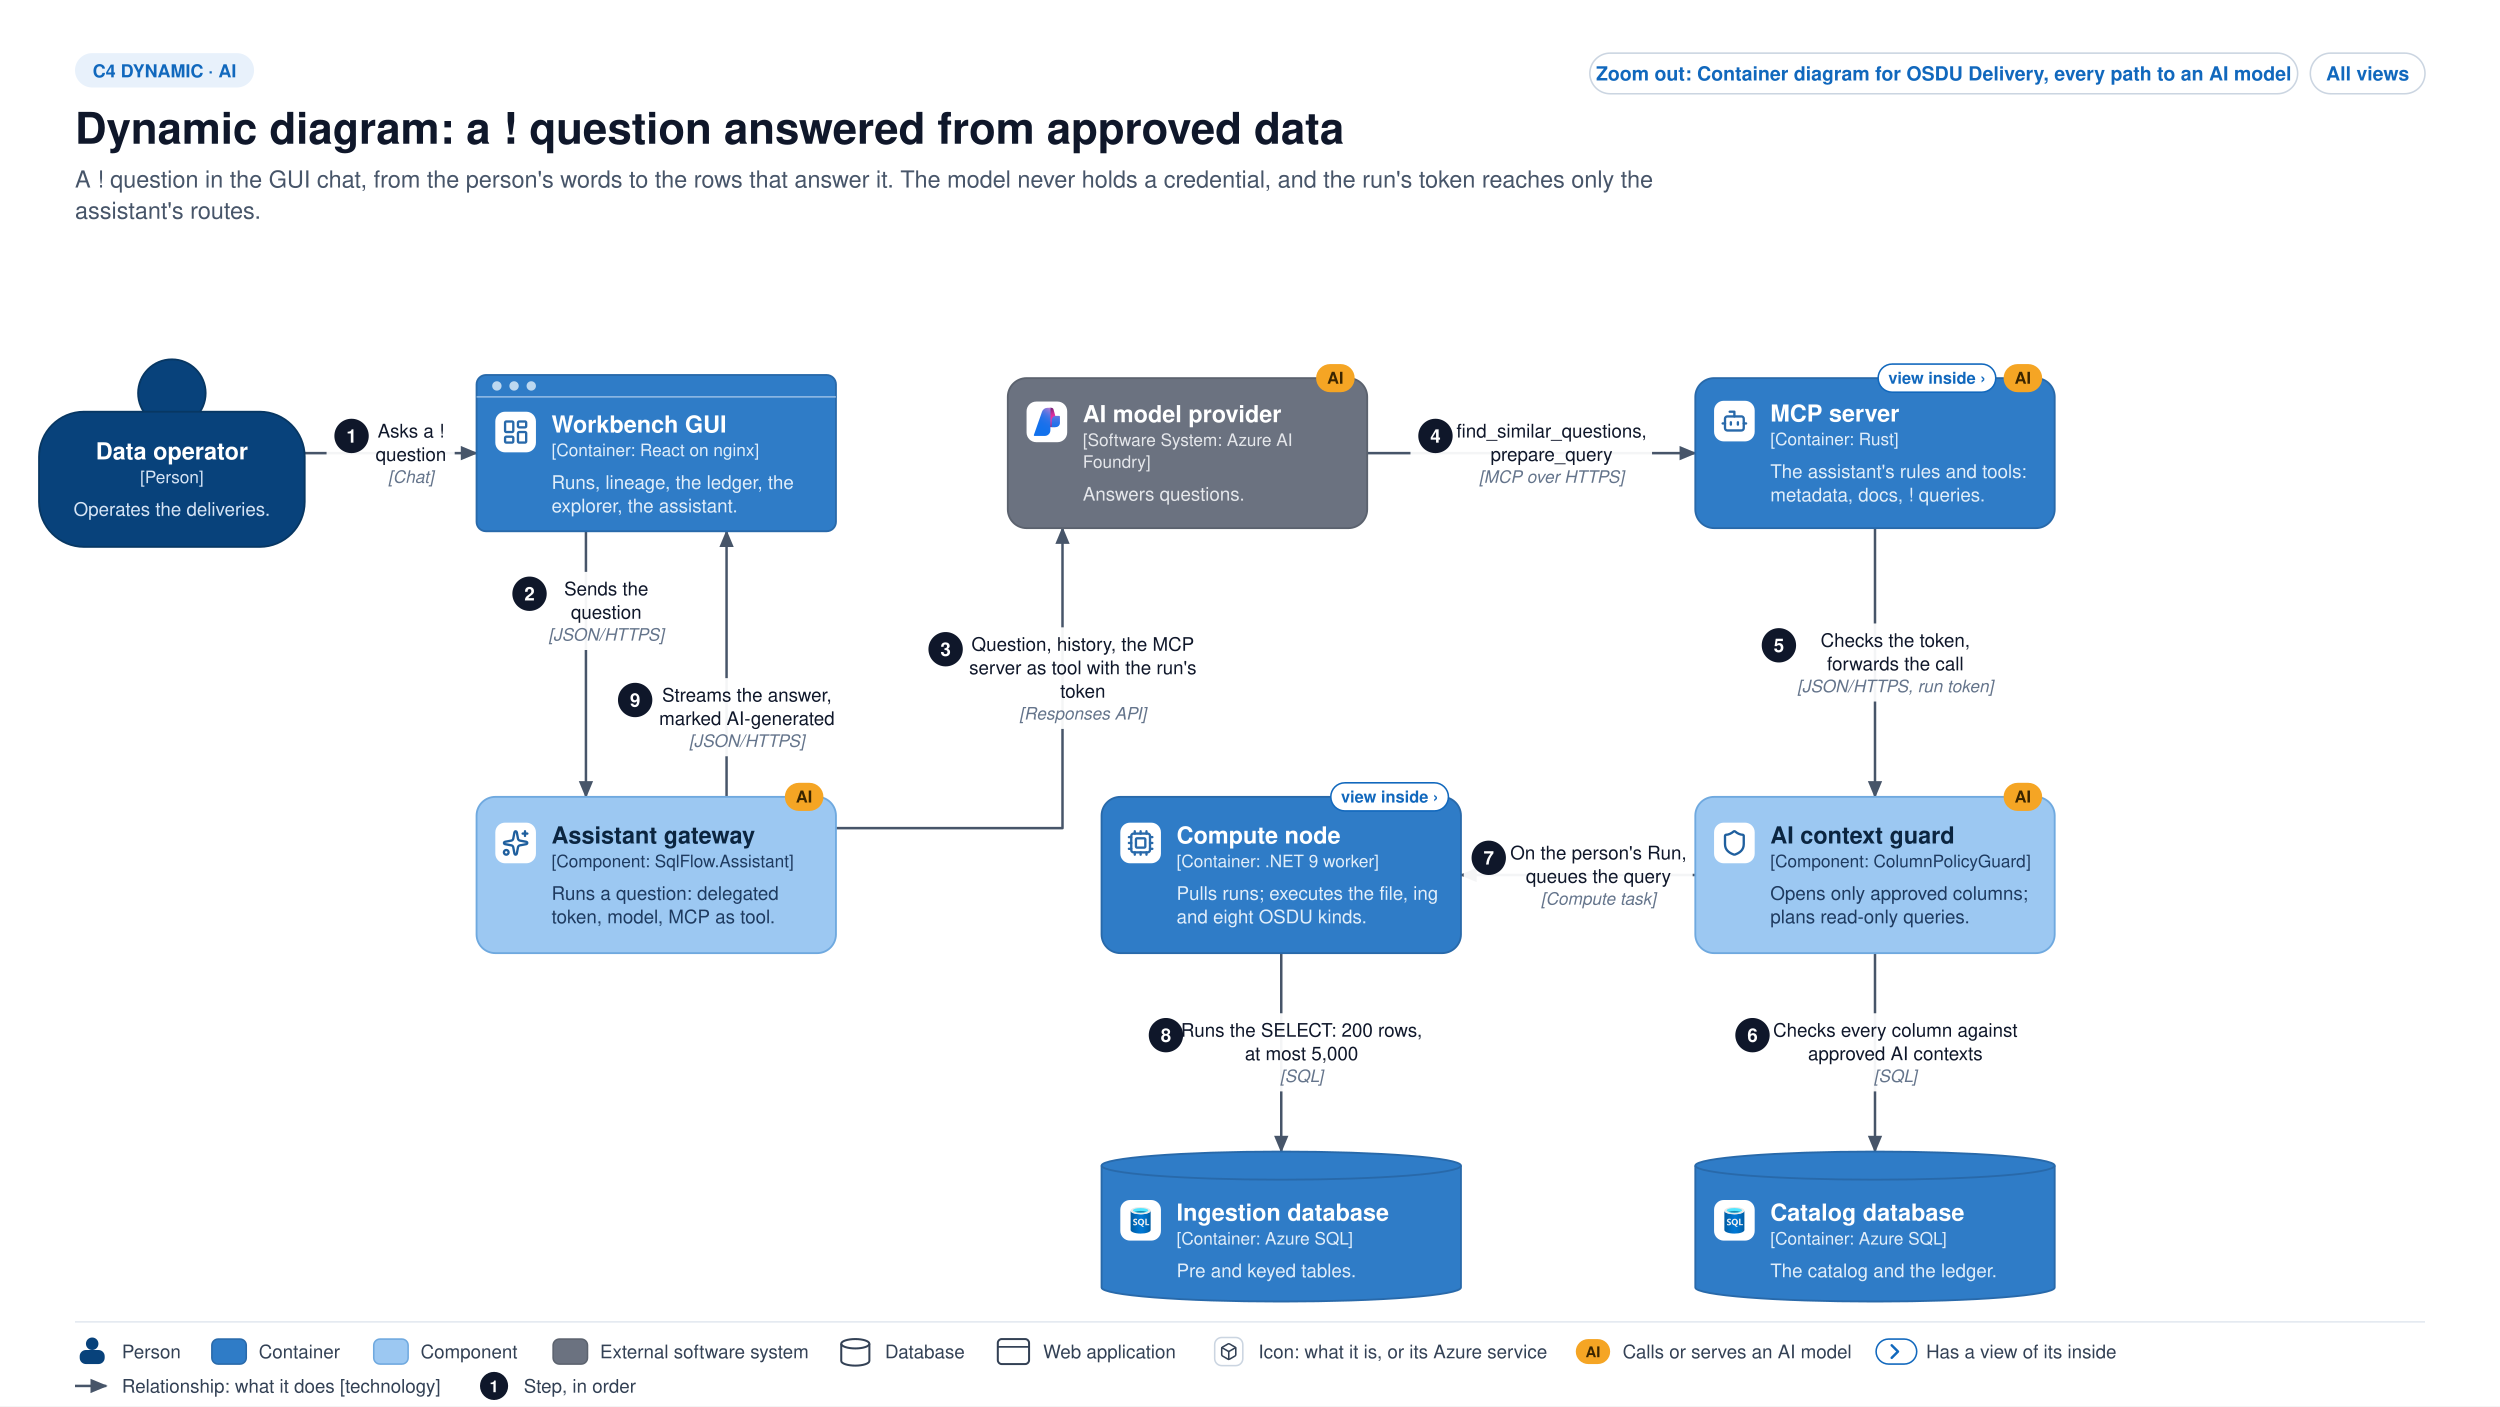
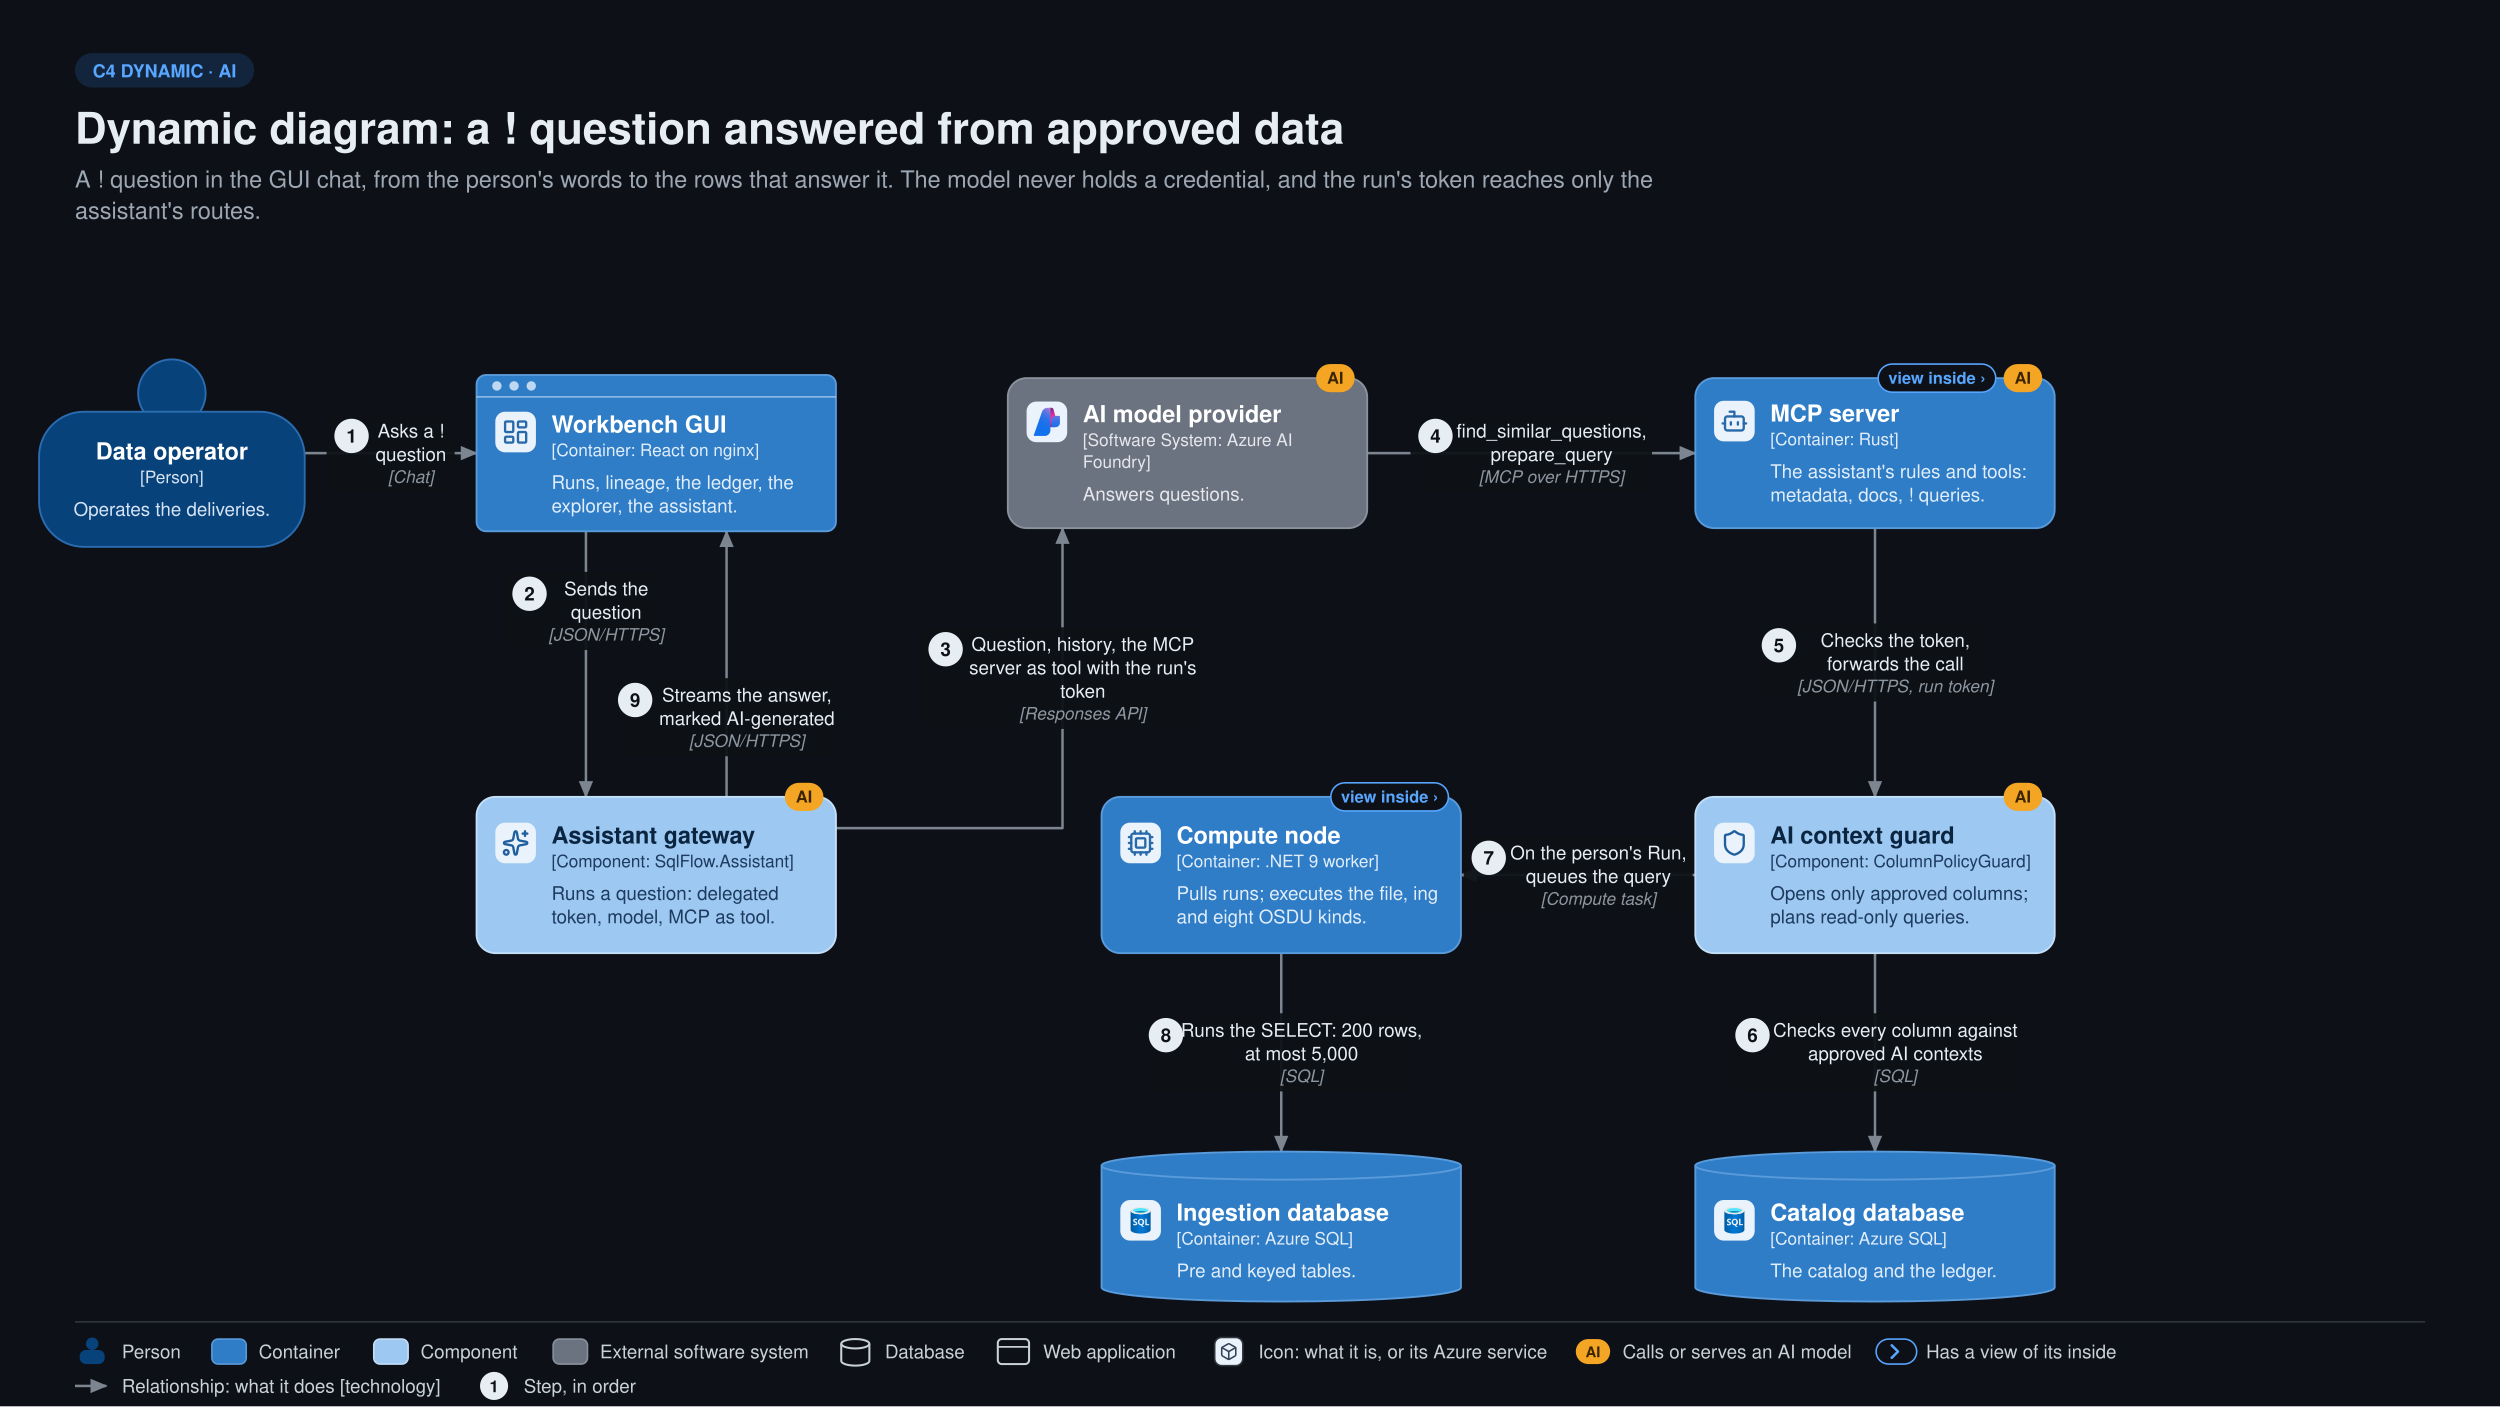
<svg xmlns="http://www.w3.org/2000/svg" xmlns:xlink="http://www.w3.org/1999/xlink" viewBox="0 0 1600 900" width="1600" height="900" role="img" aria-labelledby="title desc" font-family="'Segoe UI', 'Helvetica Neue', Helvetica, Arial, sans-serif">
  <defs>
    <marker id="arrow" viewBox="0 0 12 12" refX="11" refY="6" markerWidth="11" markerHeight="11" markerUnits="userSpaceOnUse" orient="auto-start-reverse">
-       <path d="M0,1 L12,6 L0,11 z" fill="#475569" />
+       <path d="M0,1 L12,6 L0,11 z" fill="#7D8590" />
    </marker>
    <symbol id="i-azure-ai-foundry" viewBox="0 0 18 18">
      <defs>
        <linearGradient id="azure-ai-foundry-uuid-05876c72-8f26-40da-996e-a488172ec072" x1="-603.563" y1="-218.378" x2="-606.6" y2="-206.22" gradientTransform="translate(617.126 -205.758) scale(1 -1)" gradientUnits="userSpaceOnUse">
          <stop offset="0" stop-color="#712575" />
          <stop offset=".09" stop-color="#9a2884" />
          <stop offset=".18" stop-color="#bf2c92" />
          <stop offset=".27" stop-color="#da2e9c" />
          <stop offset=".34" stop-color="#eb30a2" />
          <stop offset=".4" stop-color="#f131a5" />
          <stop offset=".5" stop-color="#ec30a3" />
          <stop offset=".61" stop-color="#df2f9e" />
          <stop offset=".72" stop-color="#c92d96" />
          <stop offset=".83" stop-color="#aa2a8a" />
          <stop offset=".95" stop-color="#83267c" />
          <stop offset="1" stop-color="#712575" />
        </linearGradient>
        <linearGradient id="azure-ai-foundry-uuid-c4a2f627-d730-447e-9152-62009c64c361" x1="-602.412" y1="-206.025" x2="-602.412" y2="-223.175" gradientTransform="translate(617.126 -205.758) scale(1 -1)" gradientUnits="userSpaceOnUse">
          <stop offset="0" stop-color="#da7ed0" />
          <stop offset=".08" stop-color="#b17bd5" />
          <stop offset=".19" stop-color="#8778db" />
          <stop offset=".3" stop-color="#6276e1" />
          <stop offset=".41" stop-color="#4574e5" />
          <stop offset=".54" stop-color="#2e72e8" />
          <stop offset=".67" stop-color="#1d71eb" />
          <stop offset=".81" stop-color="#1471ec" />
          <stop offset="1" stop-color="#1171ed" />
        </linearGradient>
        <linearGradient id="azure-ai-foundry-uuid-5a4cf215-4932-4f12-8af1-1b6833df259c" x1="-603.438" y1="-206.414" x2="-614.807" y2="-224.644" gradientTransform="translate(617.126 -205.758) scale(1 -1)" gradientUnits="userSpaceOnUse">
          <stop offset="0" stop-color="#da7ed0" />
          <stop offset=".05" stop-color="#b77bd4" />
          <stop offset=".11" stop-color="#9079da" />
          <stop offset=".18" stop-color="#6e77df" />
          <stop offset=".25" stop-color="#5175e3" />
          <stop offset=".33" stop-color="#3973e7" />
          <stop offset=".42" stop-color="#2772e9" />
          <stop offset=".54" stop-color="#1a71eb" />
          <stop offset=".68" stop-color="#1371ec" />
          <stop offset="1" stop-color="#1171ed" />
        </linearGradient>
      </defs>
      <path d="m12.061.012c.534,0,1.008.401,1.178.984s1.166,4.19,1.166,4.19v7.166h-3.607l.073-12.352h1.19v.012Z" fill="url(#azure-ai-foundry-uuid-05876c72-8f26-40da-996e-a488172ec072)" fill-rule="evenodd" stroke-width="0" />
      <path d="m17.356,5.611c0-.255-.206-.449-.449-.449h-2.126c-1.494,0-2.709,1.215-2.709,2.709v4.494h2.575c1.494,0,2.709-1.215,2.709-2.709v-4.045Z" fill="url(#azure-ai-foundry-uuid-c4a2f627-d730-447e-9152-62009c64c361)" stroke-width="0" />
      <path d="m12.061.012c-.413,0-.741.328-.741.741l-.073,13.64c0,1.992-1.615,3.607-3.607,3.607H1.093c-.316,0-.522-.304-.425-.595L5.915,2.429C6.425.984,7.785.012,9.316.012h2.757-.012Z" fill="url(#azure-ai-foundry-uuid-5a4cf215-4932-4f12-8af1-1b6833df259c)" fill-rule="evenodd" stroke-width="0" />
    </symbol>
    <symbol id="i-azure-sql-database" viewBox="0 0 18 18">
      <defs>
        <linearGradient id="azure-sql-database-ef16bf9d-a8b6-4181-b6cd-66fc5203f956" x1="2.59" y1="10.16" x2="15.41" y2="10.16" gradientUnits="userSpaceOnUse">
          <stop offset="0" stop-color="#005ba1" />
          <stop offset="0.07" stop-color="#0060a9" />
          <stop offset="0.36" stop-color="#0071c8" />
          <stop offset="0.52" stop-color="#0078d4" />
          <stop offset="0.64" stop-color="#0074cd" />
          <stop offset="0.82" stop-color="#006abb" />
          <stop offset="1" stop-color="#005ba1" />
        </linearGradient>
        <radialGradient id="azure-sql-database-bf3846c3-4d74-4743-ab9a-f334c248bd92" cx="9.36" cy="10.57" r="7.07" gradientUnits="userSpaceOnUse">
          <stop offset="0" stop-color="#f2f2f2" />
          <stop offset="0.58" stop-color="#eee" />
          <stop offset="1" stop-color="#e6e6e6" />
        </radialGradient>
      </defs>
      <path d="M9,5.14c-3.54,0-6.41-1-6.41-2.32V15.18c0,1.27,2.82,2.3,6.32,2.32H9c3.54,0,6.41-1,6.41-2.32V2.82C15.41,4.11,12.54,5.14,9,5.14Z" fill="url(#azure-sql-database-ef16bf9d-a8b6-4181-b6cd-66fc5203f956)" />
      <path d="M15.41,2.82c0,1.29-2.87,2.32-6.41,2.32s-6.41-1-6.41-2.32S5.46.5,9,.5s6.41,1,6.41,2.32" fill="#e8e8e8" />
      <path d="M13.92,2.63c0,.82-2.21,1.48-4.92,1.48S4.08,3.45,4.08,2.63,6.29,1.16,9,1.16s4.92.66,4.92,1.47" fill="#50e6ff" />
      <path d="M9,3a11.55,11.55,0,0,0-3.89.57A11.42,11.42,0,0,0,9,4.11a11.15,11.15,0,0,0,3.89-.58A11.84,11.84,0,0,0,9,3Z" fill="#198ab3" />
      <path d="M12.9,11.4V8H12v4.13h2.46V11.4ZM5.76,9.73a1.83,1.83,0,0,1-.51-.31.44.44,0,0,1-.12-.32.34.34,0,0,1,.15-.3.68.68,0,0,1,.42-.12,1.62,1.62,0,0,1,1,.29V8.11a2.58,2.58,0,0,0-1-.16,1.64,1.64,0,0,0-1.09.34,1.08,1.08,0,0,0-.42.89c0,.51.32.91,1,1.21a2.88,2.88,0,0,1,.62.36.42.42,0,0,1,.15.32.38.38,0,0,1-.16.31.81.81,0,0,1-.45.11,1.66,1.66,0,0,1-1.09-.42V12a2.17,2.17,0,0,0,1.07.24,1.88,1.88,0,0,0,1.18-.33A1.08,1.08,0,0,0,6.84,11a1.05,1.05,0,0,0-.25-.7A2.42,2.42,0,0,0,5.76,9.73ZM11,11.32a2.34,2.34,0,0,0,.33-1.26A2.32,2.32,0,0,0,11,9a1.81,1.81,0,0,0-.7-.75,2,2,0,0,0-1-.26,2.11,2.11,0,0,0-1.08.27A1.86,1.86,0,0,0,7.49,9a2.46,2.46,0,0,0-.26,1.14,2.26,2.26,0,0,0,.24,1,1.76,1.76,0,0,0,.69.74,2.06,2.06,0,0,0,1,.3l.86,1h1.21L10,12.08A1.79,1.79,0,0,0,11,11.32ZM10,11.07a.94.94,0,0,1-.76.35.92.92,0,0,1-.76-.36,1.52,1.52,0,0,1-.29-1,1.53,1.53,0,0,1,.29-1,1,1,0,0,1,.78-.37.87.87,0,0,1,.75.37,1.62,1.62,0,0,1,.27,1A1.46,1.46,0,0,1,10,11.07Z" fill="url(#azure-sql-database-bf3846c3-4d74-4743-ab9a-f334c248bd92)" />
    </symbol>
    <symbol id="i-lucide-bot" viewBox="0 0 24 24" fill="none" stroke="currentColor" stroke-width="2" stroke-linecap="round" stroke-linejoin="round">
      <path d="M12 8V4H8" />
      <rect width="16" height="12" x="4" y="8" rx="2" />
      <path d="M2 14h2" />
      <path d="M20 14h2" />
      <path d="M15 13v2" />
      <path d="M9 13v2" />
    </symbol>
    <symbol id="i-lucide-box" viewBox="0 0 24 24" fill="none" stroke="currentColor" stroke-width="2" stroke-linecap="round" stroke-linejoin="round">
      <path d="M21 8a2 2 0 0 0-1-1.73l-7-4a2 2 0 0 0-2 0l-7 4A2 2 0 0 0 3 8v8a2 2 0 0 0 1 1.73l7 4a2 2 0 0 0 2 0l7-4A2 2 0 0 0 21 16Z" />
      <path d="m3.3 7 8.7 5 8.7-5" />
      <path d="M12 22V12" />
    </symbol>
    <symbol id="i-lucide-cpu" viewBox="0 0 24 24" fill="none" stroke="currentColor" stroke-width="2" stroke-linecap="round" stroke-linejoin="round">
      <path d="M12 20v2" />
      <path d="M12 2v2" />
      <path d="M17 20v2" />
      <path d="M17 2v2" />
      <path d="M2 12h2" />
      <path d="M2 17h2" />
      <path d="M2 7h2" />
      <path d="M20 12h2" />
      <path d="M20 17h2" />
      <path d="M20 7h2" />
      <path d="M7 20v2" />
      <path d="M7 2v2" />
      <rect x="4" y="4" width="16" height="16" rx="2" />
      <rect x="8" y="8" width="8" height="8" rx="1" />
    </symbol>
    <symbol id="i-lucide-layout-dashboard" viewBox="0 0 24 24" fill="none" stroke="currentColor" stroke-width="2" stroke-linecap="round" stroke-linejoin="round">
      <rect width="7" height="9" x="3" y="3" rx="1" />
      <rect width="7" height="5" x="14" y="3" rx="1" />
      <rect width="7" height="9" x="14" y="12" rx="1" />
      <rect width="7" height="5" x="3" y="16" rx="1" />
    </symbol>
    <symbol id="i-lucide-shield" viewBox="0 0 24 24" fill="none" stroke="currentColor" stroke-width="2" stroke-linecap="round" stroke-linejoin="round">
      <path d="M20 13c0 5-3.5 7.5-7.66 8.95a1 1 0 0 1-.67-.01C7.5 20.5 4 18 4 13V6a1 1 0 0 1 1-1c2 0 4.5-1.2 6.24-2.72a1.17 1.17 0 0 1 1.52 0C14.51 3.81 17 5 19 5a1 1 0 0 1 1 1z" />
    </symbol>
    <symbol id="i-lucide-sparkles" viewBox="0 0 24 24" fill="none" stroke="currentColor" stroke-width="2" stroke-linecap="round" stroke-linejoin="round">
      <path d="M11.017 2.814a1 1 0 0 1 1.966 0l1.051 5.558a2 2 0 0 0 1.594 1.594l5.558 1.051a1 1 0 0 1 0 1.966l-5.558 1.051a2 2 0 0 0-1.594 1.594l-1.051 5.558a1 1 0 0 1-1.966 0l-1.051-5.558a2 2 0 0 0-1.594-1.594l-5.558-1.051a1 1 0 0 1 0-1.966l5.558-1.051a2 2 0 0 0 1.594-1.594z" />
      <path d="M20 2v4" />
      <path d="M22 4h-4" />
      <circle cx="4" cy="20" r="2" />
    </symbol>
  </defs>
-   <rect width="1600" height="900" fill="#FFFFFF" />
-   <rect x="48" y="34" width="114.6" height="22" rx="11" fill="#E8F1FB" />
-   <text x="105.3" y="49.5" font-size="11.5" fill="#1168BD" font-weight="bold" text-anchor="middle">C4 DYNAMIC · AI</text>
-   <text x="48.0" y="92.0" font-size="28" fill="#0F172A" font-weight="600" text-anchor="start">Dynamic diagram: a ! question answered from approved data</text>
-   <text x="48.0" y="120.0" font-size="15" fill="#475569" font-weight="normal" text-anchor="start">A ! question in the GUI chat, from the person's words to the rows that answer it. The model never holds a credential, and the run's token reaches only the</text>
-   <text x="48.0" y="140.0" font-size="15" fill="#475569" font-weight="normal" text-anchor="start">assistant's routes.</text>
-   <a href="index.svg" xlink:href="index.svg">
-     <rect x="1478.6" y="34" width="73.4" height="26" rx="13" fill="#FFFFFF" stroke="#CBD5E1" />
-     <text x="1515.3" y="51.5" font-size="12.5" fill="#1168BD" font-weight="600" text-anchor="middle">All views</text>
-   </a>
-   <a href="ai-usage.svg" xlink:href="ai-usage.svg">
-     <rect x="1017.5" y="34" width="453.0" height="26" rx="13" fill="#FFFFFF" stroke="#CBD5E1" />
-     <text x="1244.0" y="51.5" font-size="12.5" fill="#1168BD" font-weight="600" text-anchor="middle">Zoom out: Container diagram for OSDU Delivery, every path to an AI model</text>
-   </a>
-   <polyline points="195.0,290.0 305.0,290.0" fill="none" stroke="#475569" stroke-width="1.6" stroke-linejoin="round" marker-end="url(#arrow)" />
-   <polyline points="375.0,340.0 375.0,510.0" fill="none" stroke="#475569" stroke-width="1.6" stroke-linejoin="round" marker-end="url(#arrow)" />
-   <polyline points="535.0,530.0 680.0,530.0 680.0,338.0" fill="none" stroke="#475569" stroke-width="1.6" stroke-linejoin="round" marker-end="url(#arrow)" />
-   <polyline points="875.0,290.0 1085.0,290.0" fill="none" stroke="#475569" stroke-width="1.6" stroke-linejoin="round" marker-end="url(#arrow)" />
-   <polyline points="1200.0,338.0 1200.0,510.0" fill="none" stroke="#475569" stroke-width="1.6" stroke-linejoin="round" marker-end="url(#arrow)" />
-   <polyline points="1200.0,610.0 1200.0,737.0" fill="none" stroke="#475569" stroke-width="1.6" stroke-linejoin="round" marker-end="url(#arrow)" />
-   <polyline points="1085.0,560.0 935.0,560.0" fill="none" stroke="#475569" stroke-width="1.6" stroke-linejoin="round" marker-end="url(#arrow)" />
-   <polyline points="820.0,610.0 820.0,737.0" fill="none" stroke="#475569" stroke-width="1.6" stroke-linejoin="round" marker-end="url(#arrow)" />
-   <polyline points="465.0,510.0 465.0,340.0" fill="none" stroke="#475569" stroke-width="1.6" stroke-linejoin="round" marker-end="url(#arrow)" />
-   <g>
-     <circle cx="110.0" cy="251.6" r="21.6" fill="#08427B" stroke="#073763" stroke-width="1.2" />
-     <rect x="25.0" y="263.5" width="170.0" height="86.5" rx="28.8" fill="#08427B" stroke="#073763" stroke-width="1.2" />
+   <rect width="1600" height="900" fill="#0D1117" />
+   <rect x="48" y="34" width="114.6" height="22" rx="11" fill="#12253D" />
+   <text x="105.3" y="49.5" font-size="11.5" fill="#58A6FF" font-weight="bold" text-anchor="middle">C4 DYNAMIC · AI</text>
+   <text x="48.0" y="92.0" font-size="28" fill="#E6EDF3" font-weight="600" text-anchor="start">Dynamic diagram: a ! question answered from approved data</text>
+   <text x="48.0" y="120.0" font-size="15" fill="#9DA7B3" font-weight="normal" text-anchor="start">A ! question in the GUI chat, from the person's words to the rows that answer it. The model never holds a credential, and the run's token reaches only the</text>
+   <text x="48.0" y="140.0" font-size="15" fill="#9DA7B3" font-weight="normal" text-anchor="start">assistant's routes.</text>
+   <polyline points="195.0,290.0 305.0,290.0" fill="none" stroke="#7D8590" stroke-width="1.6" stroke-linejoin="round" marker-end="url(#arrow)" />
+   <polyline points="375.0,340.0 375.0,510.0" fill="none" stroke="#7D8590" stroke-width="1.6" stroke-linejoin="round" marker-end="url(#arrow)" />
+   <polyline points="535.0,530.0 680.0,530.0 680.0,338.0" fill="none" stroke="#7D8590" stroke-width="1.6" stroke-linejoin="round" marker-end="url(#arrow)" />
+   <polyline points="875.0,290.0 1085.0,290.0" fill="none" stroke="#7D8590" stroke-width="1.6" stroke-linejoin="round" marker-end="url(#arrow)" />
+   <polyline points="1200.0,338.0 1200.0,510.0" fill="none" stroke="#7D8590" stroke-width="1.6" stroke-linejoin="round" marker-end="url(#arrow)" />
+   <polyline points="1200.0,610.0 1200.0,737.0" fill="none" stroke="#7D8590" stroke-width="1.6" stroke-linejoin="round" marker-end="url(#arrow)" />
+   <polyline points="1085.0,560.0 935.0,560.0" fill="none" stroke="#7D8590" stroke-width="1.6" stroke-linejoin="round" marker-end="url(#arrow)" />
+   <polyline points="820.0,610.0 820.0,737.0" fill="none" stroke="#7D8590" stroke-width="1.6" stroke-linejoin="round" marker-end="url(#arrow)" />
+   <polyline points="465.0,510.0 465.0,340.0" fill="none" stroke="#7D8590" stroke-width="1.6" stroke-linejoin="round" marker-end="url(#arrow)" />
+   <g>
+     <circle cx="110.0" cy="251.6" r="21.6" fill="#08427B" stroke="#2B6CB0" stroke-width="1.2" />
+     <rect x="25.0" y="263.5" width="170.0" height="86.5" rx="28.8" fill="#08427B" stroke="#2B6CB0" stroke-width="1.2" />
    <text x="110.0" y="294.0" font-size="15.0" fill="#FFFFFF" font-weight="bold" text-anchor="middle">Data operator</text>
    <text x="110.0" y="309.2" font-size="11.0" fill="#D6E4F5" font-weight="normal" text-anchor="middle">[Person]</text>
    <text x="110.0" y="330.1" font-size="12.0" fill="#D6E4F5" font-weight="normal" text-anchor="middle">Operates the deliveries.</text>
  </g>
  <g>
-     <rect x="305.0" y="240.0" width="230.0" height="100.0" rx="6" fill="#2F7CC7" stroke="#2869AA" stroke-width="1.2" />
+     <rect x="305.0" y="240.0" width="230.0" height="100.0" rx="6" fill="#2F7CC7" stroke="#5A9BDB" stroke-width="1.2" />
    <path d="M305.0,254.0 L535.0,254.0" stroke="#E1EEFA" stroke-opacity="0.55" stroke-width="1" />
    <circle cx="318.0" cy="247.0" r="3" fill="#E1EEFA" fill-opacity="0.8" />
    <circle cx="329.0" cy="247.0" r="3" fill="#E1EEFA" fill-opacity="0.8" />
    <circle cx="340.0" cy="247.0" r="3" fill="#E1EEFA" fill-opacity="0.8" />
-     <rect x="317.0" y="263.5" width="26.0" height="26.0" rx="6.2" fill="#FFFFFF" />
+     <rect x="317.0" y="263.5" width="26.0" height="26.0" rx="6.2" fill="#EAF2FB" />
    <use href="#i-lucide-layout-dashboard" xlink:href="#i-lucide-layout-dashboard" x="321.0" y="267.5" width="18.0" height="18.0" color="#2869AA" style="color:#2869AA" />
    <text x="353.0" y="276.8" font-size="15.0" fill="#FFFFFF" font-weight="bold" text-anchor="start">Workbench GUI</text>
    <text x="353.0" y="291.9" font-size="11.0" fill="#E1EEFA" font-weight="normal" text-anchor="start">[Container: React on nginx]</text>
    <text x="353.0" y="312.9" font-size="12.0" fill="#E1EEFA" font-weight="normal" text-anchor="start">Runs, lineage, the ledger, the</text>
    <text x="353.0" y="327.9" font-size="12.0" fill="#E1EEFA" font-weight="normal" text-anchor="start">explorer, the assistant.</text>
  </g>
  <g>
-     <rect x="305.0" y="510.0" width="230.0" height="100.0" rx="12" fill="#9CC8F2" stroke="#6FA9DF" stroke-width="1.2" />
-     <rect x="317.0" y="526.5" width="26.0" height="26.0" rx="6.2" fill="#FFFFFF" />
+     <rect x="305.0" y="510.0" width="230.0" height="100.0" rx="12" fill="#9CC8F2" stroke="#C4DFF8" stroke-width="1.2" />
+     <rect x="317.0" y="526.5" width="26.0" height="26.0" rx="6.2" fill="#EAF2FB" />
    <use href="#i-lucide-sparkles" xlink:href="#i-lucide-sparkles" x="321.0" y="530.5" width="18.0" height="18.0" color="#1F5F9E" style="color:#1F5F9E" />
    <text x="353.0" y="539.8" font-size="15.0" fill="#0B2540" font-weight="bold" text-anchor="start">Assistant gateway</text>
    <text x="353.0" y="555.0" font-size="11.0" fill="#1E3A5F" font-weight="normal" text-anchor="start">[Component: SqlFlow.Assistant]</text>
    <text x="353.0" y="575.9" font-size="12.0" fill="#1E3A5F" font-weight="normal" text-anchor="start">Runs a question: delegated</text>
    <text x="353.0" y="590.9" font-size="12.0" fill="#1E3A5F" font-weight="normal" text-anchor="start">token, model, MCP as tool.</text>
    <rect x="502.3" y="501.0" width="24.7" height="18" rx="9" fill="#F5A524" />
    <text x="514.6" y="513.6" font-size="10.5" fill="#3A2500" font-weight="bold" text-anchor="middle">AI</text>
  </g>
  <g>
-     <rect x="645.0" y="242.0" width="230.0" height="96.0" rx="12" fill="#6B7280" stroke="#5B626E" stroke-width="1.2" />
-     <rect x="657.0" y="257.0" width="26.0" height="26.0" rx="6.2" fill="#FFFFFF" />
+     <rect x="645.0" y="242.0" width="230.0" height="96.0" rx="12" fill="#6B7280" stroke="#8B929D" stroke-width="1.2" />
+     <rect x="657.0" y="257.0" width="26.0" height="26.0" rx="6.2" fill="#EAF2FB" />
    <use href="#i-azure-ai-foundry" xlink:href="#i-azure-ai-foundry" x="661.0" y="261.0" width="18.0" height="18.0" color="#4B5563" style="color:#4B5563" />
    <text x="693.0" y="270.2" font-size="15.0" fill="#FFFFFF" font-weight="bold" text-anchor="start">AI model provider</text>
    <text x="693.0" y="285.4" font-size="11.0" fill="#E5E7EB" font-weight="normal" text-anchor="start">[Software System: Azure AI</text>
    <text x="693.0" y="299.4" font-size="11.0" fill="#E5E7EB" font-weight="normal" text-anchor="start">Foundry]</text>
    <text x="693.0" y="320.4" font-size="12.0" fill="#E5E7EB" font-weight="normal" text-anchor="start">Answers questions.</text>
    <rect x="842.3" y="233.0" width="24.7" height="18" rx="9" fill="#F5A524" />
    <text x="854.6" y="245.6" font-size="10.5" fill="#3A2500" font-weight="bold" text-anchor="middle">AI</text>
  </g>
  <a href="mcp-server.svg" xlink:href="mcp-server.svg">
    <g>
-       <rect x="1085.0" y="242.0" width="230.0" height="96.0" rx="12" fill="#2F7CC7" stroke="#2869AA" stroke-width="1.2" />
-       <rect x="1097.0" y="256.5" width="26.0" height="26.0" rx="6.2" fill="#FFFFFF" />
+       <rect x="1085.0" y="242.0" width="230.0" height="96.0" rx="12" fill="#2F7CC7" stroke="#5A9BDB" stroke-width="1.2" />
+       <rect x="1097.0" y="256.5" width="26.0" height="26.0" rx="6.2" fill="#EAF2FB" />
      <use href="#i-lucide-bot" xlink:href="#i-lucide-bot" x="1101.0" y="260.5" width="18.0" height="18.0" color="#2869AA" style="color:#2869AA" />
      <text x="1133.0" y="269.8" font-size="15.0" fill="#FFFFFF" font-weight="bold" text-anchor="start">MCP server</text>
      <text x="1133.0" y="284.9" font-size="11.0" fill="#E1EEFA" font-weight="normal" text-anchor="start">[Container: Rust]</text>
      <text x="1133.0" y="305.9" font-size="12.0" fill="#E1EEFA" font-weight="normal" text-anchor="start">The assistant's rules and tools:</text>
      <text x="1133.0" y="320.9" font-size="12.0" fill="#E1EEFA" font-weight="normal" text-anchor="start">metadata, docs, ! queries.</text>
      <rect x="1282.3" y="233.0" width="24.7" height="18" rx="9" fill="#F5A524" />
      <text x="1294.6" y="245.6" font-size="10.5" fill="#3A2500" font-weight="bold" text-anchor="middle">AI</text>
-       <rect x="1202.0" y="233.0" width="75.3" height="18" rx="9" fill="#FFFFFF" stroke="#1168BD" stroke-width="1" />
-       <text x="1239.7" y="245.6" font-size="10.5" fill="#1168BD" font-weight="bold" text-anchor="middle">view inside ›</text>
+       <rect x="1202.0" y="233.0" width="75.3" height="18" rx="9" fill="#0D1117" stroke="#58A6FF" stroke-width="1" />
+       <text x="1239.7" y="245.6" font-size="10.5" fill="#58A6FF" font-weight="bold" text-anchor="middle">view inside ›</text>
    </g>
  </a>
  <g>
-     <rect x="1085.0" y="510.0" width="230.0" height="100.0" rx="12" fill="#9CC8F2" stroke="#6FA9DF" stroke-width="1.2" />
-     <rect x="1097.0" y="526.5" width="26.0" height="26.0" rx="6.2" fill="#FFFFFF" />
+     <rect x="1085.0" y="510.0" width="230.0" height="100.0" rx="12" fill="#9CC8F2" stroke="#C4DFF8" stroke-width="1.2" />
+     <rect x="1097.0" y="526.5" width="26.0" height="26.0" rx="6.2" fill="#EAF2FB" />
    <use href="#i-lucide-shield" xlink:href="#i-lucide-shield" x="1101.0" y="530.5" width="18.0" height="18.0" color="#1F5F9E" style="color:#1F5F9E" />
    <text x="1133.0" y="539.8" font-size="15.0" fill="#0B2540" font-weight="bold" text-anchor="start">AI context guard</text>
    <text x="1133.0" y="555.0" font-size="11.0" fill="#1E3A5F" font-weight="normal" text-anchor="start">[Component: ColumnPolicyGuard]</text>
    <text x="1133.0" y="575.9" font-size="12.0" fill="#1E3A5F" font-weight="normal" text-anchor="start">Opens only approved columns;</text>
    <text x="1133.0" y="590.9" font-size="12.0" fill="#1E3A5F" font-weight="normal" text-anchor="start">plans read-only queries.</text>
    <rect x="1282.3" y="501.0" width="24.7" height="18" rx="9" fill="#F5A524" />
    <text x="1294.6" y="513.6" font-size="10.5" fill="#3A2500" font-weight="bold" text-anchor="middle">AI</text>
  </g>
  <a href="compute-node.svg" xlink:href="compute-node.svg">
    <g>
-       <rect x="705.0" y="510.0" width="230.0" height="100.0" rx="12" fill="#2F7CC7" stroke="#2869AA" stroke-width="1.2" />
-       <rect x="717.0" y="526.5" width="26.0" height="26.0" rx="6.2" fill="#FFFFFF" />
+       <rect x="705.0" y="510.0" width="230.0" height="100.0" rx="12" fill="#2F7CC7" stroke="#5A9BDB" stroke-width="1.2" />
+       <rect x="717.0" y="526.5" width="26.0" height="26.0" rx="6.2" fill="#EAF2FB" />
      <use href="#i-lucide-cpu" xlink:href="#i-lucide-cpu" x="721.0" y="530.5" width="18.0" height="18.0" color="#2869AA" style="color:#2869AA" />
      <text x="753.0" y="539.8" font-size="15.0" fill="#FFFFFF" font-weight="bold" text-anchor="start">Compute node</text>
      <text x="753.0" y="555.0" font-size="11.0" fill="#E1EEFA" font-weight="normal" text-anchor="start">[Container: .NET 9 worker]</text>
      <text x="753.0" y="575.9" font-size="12.0" fill="#E1EEFA" font-weight="normal" text-anchor="start">Pulls runs; executes the file, ing</text>
      <text x="753.0" y="590.9" font-size="12.0" fill="#E1EEFA" font-weight="normal" text-anchor="start">and eight OSDU kinds.</text>
-       <rect x="851.7" y="501.0" width="75.3" height="18" rx="9" fill="#FFFFFF" stroke="#1168BD" stroke-width="1" />
-       <text x="889.4" y="513.6" font-size="10.5" fill="#1168BD" font-weight="bold" text-anchor="middle">view inside ›</text>
+       <rect x="851.7" y="501.0" width="75.3" height="18" rx="9" fill="#0D1117" stroke="#58A6FF" stroke-width="1" />
+       <text x="889.4" y="513.6" font-size="10.5" fill="#58A6FF" font-weight="bold" text-anchor="middle">view inside ›</text>
    </g>
  </a>
  <g>
-     <path d="M705.0,746.0 A115.0,9.0 0 0 1 935.0,746.0 L935.0,824.0 A115.0,9.0 0 0 1 705.0,824.0 Z" fill="#2F7CC7" stroke="#2869AA" stroke-width="1.2" />
-     <path d="M705.0,746.0 A115.0,9.0 0 0 0 935.0,746.0" fill="none" stroke="#2869AA" stroke-width="1.2" />
-     <rect x="717.0" y="768.0" width="26.0" height="26.0" rx="6.2" fill="#FFFFFF" />
+     <path d="M705.0,746.0 A115.0,9.0 0 0 1 935.0,746.0 L935.0,824.0 A115.0,9.0 0 0 1 705.0,824.0 Z" fill="#2F7CC7" stroke="#5A9BDB" stroke-width="1.2" />
+     <path d="M705.0,746.0 A115.0,9.0 0 0 0 935.0,746.0" fill="none" stroke="#5A9BDB" stroke-width="1.2" />
+     <rect x="717.0" y="768.0" width="26.0" height="26.0" rx="6.2" fill="#EAF2FB" />
    <use href="#i-azure-sql-database" xlink:href="#i-azure-sql-database" x="721.0" y="772.0" width="18.0" height="18.0" color="#2869AA" style="color:#2869AA" />
    <text x="753.0" y="781.2" font-size="15.0" fill="#FFFFFF" font-weight="bold" text-anchor="start">Ingestion database</text>
    <text x="753.0" y="796.5" font-size="11.0" fill="#E1EEFA" font-weight="normal" text-anchor="start">[Container: Azure SQL]</text>
    <text x="753.0" y="817.4" font-size="12.0" fill="#E1EEFA" font-weight="normal" text-anchor="start">Pre and keyed tables.</text>
  </g>
  <g>
-     <path d="M1085.0,746.0 A115.0,9.0 0 0 1 1315.0,746.0 L1315.0,824.0 A115.0,9.0 0 0 1 1085.0,824.0 Z" fill="#2F7CC7" stroke="#2869AA" stroke-width="1.2" />
-     <path d="M1085.0,746.0 A115.0,9.0 0 0 0 1315.0,746.0" fill="none" stroke="#2869AA" stroke-width="1.2" />
-     <rect x="1097.0" y="768.0" width="26.0" height="26.0" rx="6.2" fill="#FFFFFF" />
+     <path d="M1085.0,746.0 A115.0,9.0 0 0 1 1315.0,746.0 L1315.0,824.0 A115.0,9.0 0 0 1 1085.0,824.0 Z" fill="#2F7CC7" stroke="#5A9BDB" stroke-width="1.2" />
+     <path d="M1085.0,746.0 A115.0,9.0 0 0 0 1315.0,746.0" fill="none" stroke="#5A9BDB" stroke-width="1.2" />
+     <rect x="1097.0" y="768.0" width="26.0" height="26.0" rx="6.2" fill="#EAF2FB" />
    <use href="#i-azure-sql-database" xlink:href="#i-azure-sql-database" x="1101.0" y="772.0" width="18.0" height="18.0" color="#2869AA" style="color:#2869AA" />
    <text x="1133.0" y="781.2" font-size="15.0" fill="#FFFFFF" font-weight="bold" text-anchor="start">Catalog database</text>
    <text x="1133.0" y="796.5" font-size="11.0" fill="#E1EEFA" font-weight="normal" text-anchor="start">[Container: Azure SQL]</text>
    <text x="1133.0" y="817.4" font-size="12.0" fill="#E1EEFA" font-weight="normal" text-anchor="start">The catalog and the ledger.</text>
  </g>
-   <rect x="209.0" y="265.0" width="82.0" height="50.0" rx="5" fill="#FFFFFF" fill-opacity="0.94" />
-   <circle cx="225.0" cy="279.0" r="11" fill="#0F172A" />
-   <text x="225.0" y="283.3" font-size="12" fill="#FFFFFF" font-weight="bold" text-anchor="middle">1</text>
-   <text x="263.0" y="280.0" font-size="12.0" fill="#0F172A" font-weight="normal" text-anchor="middle">Asks a !</text>
-   <text x="263.0" y="295.0" font-size="12.0" fill="#0F172A" font-weight="normal" text-anchor="middle">question</text>
-   <text x="263.0" y="309.0" font-size="11.0" fill="#64748B" font-weight="normal" text-anchor="middle" font-style="italic">[Chat]</text>
-   <rect x="322.9" y="366.0" width="104.1" height="50.0" rx="5" fill="#FFFFFF" fill-opacity="0.94" />
-   <circle cx="338.9" cy="380.0" r="11" fill="#0F172A" />
-   <text x="338.9" y="384.3" font-size="12" fill="#FFFFFF" font-weight="bold" text-anchor="middle">2</text>
-   <text x="388.0" y="381.0" font-size="12.0" fill="#0F172A" font-weight="normal" text-anchor="middle">Sends the</text>
-   <text x="388.0" y="396.0" font-size="12.0" fill="#0F172A" font-weight="normal" text-anchor="middle">question</text>
-   <text x="388.0" y="410.0" font-size="11.0" fill="#64748B" font-weight="normal" text-anchor="middle" font-style="italic">[JSON/HTTPS]</text>
-   <rect x="589.2" y="401.5" width="181.6" height="65.0" rx="5" fill="#FFFFFF" fill-opacity="0.94" />
-   <circle cx="605.2" cy="415.5" r="11" fill="#0F172A" />
-   <text x="605.2" y="419.8" font-size="12" fill="#FFFFFF" font-weight="bold" text-anchor="middle">3</text>
-   <text x="693.0" y="416.5" font-size="12.0" fill="#0F172A" font-weight="normal" text-anchor="middle">Question, history, the MCP</text>
-   <text x="693.0" y="431.5" font-size="12.0" fill="#0F172A" font-weight="normal" text-anchor="middle">server as tool with the run's</text>
-   <text x="693.0" y="446.5" font-size="12.0" fill="#0F172A" font-weight="normal" text-anchor="middle">token</text>
-   <text x="693.0" y="460.5" font-size="11.0" fill="#64748B" font-weight="normal" text-anchor="middle" font-style="italic">[Responses API]</text>
-   <rect x="902.7" y="265.0" width="154.6" height="50.0" rx="5" fill="#FFFFFF" fill-opacity="0.94" />
-   <circle cx="918.7" cy="279.0" r="11" fill="#0F172A" />
-   <text x="918.7" y="283.3" font-size="12" fill="#FFFFFF" font-weight="bold" text-anchor="middle">4</text>
-   <text x="993.0" y="280.0" font-size="12.0" fill="#0F172A" font-weight="normal" text-anchor="middle">find_similar_questions,</text>
-   <text x="993.0" y="295.0" font-size="12.0" fill="#0F172A" font-weight="normal" text-anchor="middle">prepare_query</text>
-   <text x="993.0" y="309.0" font-size="11.0" fill="#64748B" font-weight="normal" text-anchor="middle" font-style="italic">[MCP over HTTPS]</text>
-   <rect x="1122.5" y="399.0" width="154.9" height="50.0" rx="5" fill="#FFFFFF" fill-opacity="0.94" />
-   <circle cx="1138.5" cy="413.0" r="11" fill="#0F172A" />
-   <text x="1138.5" y="417.3" font-size="12" fill="#FFFFFF" font-weight="bold" text-anchor="middle">5</text>
-   <text x="1213.0" y="414.0" font-size="12.0" fill="#0F172A" font-weight="normal" text-anchor="middle">Checks the token,</text>
-   <text x="1213.0" y="429.0" font-size="12.0" fill="#0F172A" font-weight="normal" text-anchor="middle">forwards the call</text>
-   <text x="1213.0" y="443.0" font-size="11.0" fill="#64748B" font-weight="normal" text-anchor="middle" font-style="italic">[JSON/HTTPS, run token]</text>
-   <rect x="1105.6" y="648.5" width="188.8" height="50.0" rx="5" fill="#FFFFFF" fill-opacity="0.94" />
-   <circle cx="1121.6" cy="662.5" r="11" fill="#0F172A" />
-   <text x="1121.6" y="666.8" font-size="12" fill="#FFFFFF" font-weight="bold" text-anchor="middle">6</text>
-   <text x="1213.0" y="663.5" font-size="12.0" fill="#0F172A" font-weight="normal" text-anchor="middle">Checks every column against</text>
-   <text x="1213.0" y="678.5" font-size="12.0" fill="#0F172A" font-weight="normal" text-anchor="middle">approved AI contexts</text>
-   <text x="1213.0" y="692.5" font-size="11.0" fill="#64748B" font-weight="normal" text-anchor="middle" font-style="italic">[SQL]</text>
-   <rect x="936.8" y="535.0" width="146.5" height="50.0" rx="5" fill="#FFFFFF" fill-opacity="0.94" />
-   <circle cx="952.8" cy="549.0" r="11" fill="#0F172A" />
-   <text x="952.8" y="553.3" font-size="12" fill="#FFFFFF" font-weight="bold" text-anchor="middle">7</text>
-   <text x="1023.0" y="550.0" font-size="12.0" fill="#0F172A" font-weight="normal" text-anchor="middle">On the person's Run,</text>
-   <text x="1023.0" y="565.0" font-size="12.0" fill="#0F172A" font-weight="normal" text-anchor="middle">queues the query</text>
-   <text x="1023.0" y="579.0" font-size="11.0" fill="#64748B" font-weight="normal" text-anchor="middle" font-style="italic">[Compute task]</text>
-   <rect x="730.2" y="648.5" width="179.6" height="50.0" rx="5" fill="#FFFFFF" fill-opacity="0.94" />
-   <circle cx="746.2" cy="662.5" r="11" fill="#0F172A" />
-   <text x="746.2" y="666.8" font-size="12" fill="#FFFFFF" font-weight="bold" text-anchor="middle">8</text>
-   <text x="833.0" y="663.5" font-size="12.0" fill="#0F172A" font-weight="normal" text-anchor="middle">Runs the SELECT: 200 rows,</text>
-   <text x="833.0" y="678.5" font-size="12.0" fill="#0F172A" font-weight="normal" text-anchor="middle">at most 5,000</text>
-   <text x="833.0" y="692.5" font-size="11.0" fill="#64748B" font-weight="normal" text-anchor="middle" font-style="italic">[SQL]</text>
-   <rect x="390.5" y="434.0" width="149.1" height="50.0" rx="5" fill="#FFFFFF" fill-opacity="0.94" />
-   <circle cx="406.5" cy="448.0" r="11" fill="#0F172A" />
-   <text x="406.5" y="452.3" font-size="12" fill="#FFFFFF" font-weight="bold" text-anchor="middle">9</text>
-   <text x="478.0" y="449.0" font-size="12.0" fill="#0F172A" font-weight="normal" text-anchor="middle">Streams the answer,</text>
-   <text x="478.0" y="464.0" font-size="12.0" fill="#0F172A" font-weight="normal" text-anchor="middle">marked AI-generated</text>
-   <text x="478.0" y="478.0" font-size="11.0" fill="#64748B" font-weight="normal" text-anchor="middle" font-style="italic">[JSON/HTTPS]</text>
-   <line x1="48" y1="846.0" x2="1552" y2="846.0" stroke="#E2E8F0" />
+   <rect x="209.0" y="265.0" width="82.0" height="50.0" rx="5" fill="#0D1117" fill-opacity="0.94" />
+   <circle cx="225.0" cy="279.0" r="11" fill="#E6EDF3" />
+   <text x="225.0" y="283.3" font-size="12" fill="#0D1117" font-weight="bold" text-anchor="middle">1</text>
+   <text x="263.0" y="280.0" font-size="12.0" fill="#E6EDF3" font-weight="normal" text-anchor="middle">Asks a !</text>
+   <text x="263.0" y="295.0" font-size="12.0" fill="#E6EDF3" font-weight="normal" text-anchor="middle">question</text>
+   <text x="263.0" y="309.0" font-size="11.0" fill="#8D96A0" font-weight="normal" text-anchor="middle" font-style="italic">[Chat]</text>
+   <rect x="322.9" y="366.0" width="104.1" height="50.0" rx="5" fill="#0D1117" fill-opacity="0.94" />
+   <circle cx="338.9" cy="380.0" r="11" fill="#E6EDF3" />
+   <text x="338.9" y="384.3" font-size="12" fill="#0D1117" font-weight="bold" text-anchor="middle">2</text>
+   <text x="388.0" y="381.0" font-size="12.0" fill="#E6EDF3" font-weight="normal" text-anchor="middle">Sends the</text>
+   <text x="388.0" y="396.0" font-size="12.0" fill="#E6EDF3" font-weight="normal" text-anchor="middle">question</text>
+   <text x="388.0" y="410.0" font-size="11.0" fill="#8D96A0" font-weight="normal" text-anchor="middle" font-style="italic">[JSON/HTTPS]</text>
+   <rect x="589.2" y="401.5" width="181.6" height="65.0" rx="5" fill="#0D1117" fill-opacity="0.94" />
+   <circle cx="605.2" cy="415.5" r="11" fill="#E6EDF3" />
+   <text x="605.2" y="419.8" font-size="12" fill="#0D1117" font-weight="bold" text-anchor="middle">3</text>
+   <text x="693.0" y="416.5" font-size="12.0" fill="#E6EDF3" font-weight="normal" text-anchor="middle">Question, history, the MCP</text>
+   <text x="693.0" y="431.5" font-size="12.0" fill="#E6EDF3" font-weight="normal" text-anchor="middle">server as tool with the run's</text>
+   <text x="693.0" y="446.5" font-size="12.0" fill="#E6EDF3" font-weight="normal" text-anchor="middle">token</text>
+   <text x="693.0" y="460.5" font-size="11.0" fill="#8D96A0" font-weight="normal" text-anchor="middle" font-style="italic">[Responses API]</text>
+   <rect x="902.7" y="265.0" width="154.6" height="50.0" rx="5" fill="#0D1117" fill-opacity="0.94" />
+   <circle cx="918.7" cy="279.0" r="11" fill="#E6EDF3" />
+   <text x="918.7" y="283.3" font-size="12" fill="#0D1117" font-weight="bold" text-anchor="middle">4</text>
+   <text x="993.0" y="280.0" font-size="12.0" fill="#E6EDF3" font-weight="normal" text-anchor="middle">find_similar_questions,</text>
+   <text x="993.0" y="295.0" font-size="12.0" fill="#E6EDF3" font-weight="normal" text-anchor="middle">prepare_query</text>
+   <text x="993.0" y="309.0" font-size="11.0" fill="#8D96A0" font-weight="normal" text-anchor="middle" font-style="italic">[MCP over HTTPS]</text>
+   <rect x="1122.5" y="399.0" width="154.9" height="50.0" rx="5" fill="#0D1117" fill-opacity="0.94" />
+   <circle cx="1138.5" cy="413.0" r="11" fill="#E6EDF3" />
+   <text x="1138.5" y="417.3" font-size="12" fill="#0D1117" font-weight="bold" text-anchor="middle">5</text>
+   <text x="1213.0" y="414.0" font-size="12.0" fill="#E6EDF3" font-weight="normal" text-anchor="middle">Checks the token,</text>
+   <text x="1213.0" y="429.0" font-size="12.0" fill="#E6EDF3" font-weight="normal" text-anchor="middle">forwards the call</text>
+   <text x="1213.0" y="443.0" font-size="11.0" fill="#8D96A0" font-weight="normal" text-anchor="middle" font-style="italic">[JSON/HTTPS, run token]</text>
+   <rect x="1105.6" y="648.5" width="188.8" height="50.0" rx="5" fill="#0D1117" fill-opacity="0.94" />
+   <circle cx="1121.6" cy="662.5" r="11" fill="#E6EDF3" />
+   <text x="1121.6" y="666.8" font-size="12" fill="#0D1117" font-weight="bold" text-anchor="middle">6</text>
+   <text x="1213.0" y="663.5" font-size="12.0" fill="#E6EDF3" font-weight="normal" text-anchor="middle">Checks every column against</text>
+   <text x="1213.0" y="678.5" font-size="12.0" fill="#E6EDF3" font-weight="normal" text-anchor="middle">approved AI contexts</text>
+   <text x="1213.0" y="692.5" font-size="11.0" fill="#8D96A0" font-weight="normal" text-anchor="middle" font-style="italic">[SQL]</text>
+   <rect x="936.8" y="535.0" width="146.5" height="50.0" rx="5" fill="#0D1117" fill-opacity="0.94" />
+   <circle cx="952.8" cy="549.0" r="11" fill="#E6EDF3" />
+   <text x="952.8" y="553.3" font-size="12" fill="#0D1117" font-weight="bold" text-anchor="middle">7</text>
+   <text x="1023.0" y="550.0" font-size="12.0" fill="#E6EDF3" font-weight="normal" text-anchor="middle">On the person's Run,</text>
+   <text x="1023.0" y="565.0" font-size="12.0" fill="#E6EDF3" font-weight="normal" text-anchor="middle">queues the query</text>
+   <text x="1023.0" y="579.0" font-size="11.0" fill="#8D96A0" font-weight="normal" text-anchor="middle" font-style="italic">[Compute task]</text>
+   <rect x="730.2" y="648.5" width="179.6" height="50.0" rx="5" fill="#0D1117" fill-opacity="0.94" />
+   <circle cx="746.2" cy="662.5" r="11" fill="#E6EDF3" />
+   <text x="746.2" y="666.8" font-size="12" fill="#0D1117" font-weight="bold" text-anchor="middle">8</text>
+   <text x="833.0" y="663.5" font-size="12.0" fill="#E6EDF3" font-weight="normal" text-anchor="middle">Runs the SELECT: 200 rows,</text>
+   <text x="833.0" y="678.5" font-size="12.0" fill="#E6EDF3" font-weight="normal" text-anchor="middle">at most 5,000</text>
+   <text x="833.0" y="692.5" font-size="11.0" fill="#8D96A0" font-weight="normal" text-anchor="middle" font-style="italic">[SQL]</text>
+   <rect x="390.5" y="434.0" width="149.1" height="50.0" rx="5" fill="#0D1117" fill-opacity="0.94" />
+   <circle cx="406.5" cy="448.0" r="11" fill="#E6EDF3" />
+   <text x="406.5" y="452.3" font-size="12" fill="#0D1117" font-weight="bold" text-anchor="middle">9</text>
+   <text x="478.0" y="449.0" font-size="12.0" fill="#E6EDF3" font-weight="normal" text-anchor="middle">Streams the answer,</text>
+   <text x="478.0" y="464.0" font-size="12.0" fill="#E6EDF3" font-weight="normal" text-anchor="middle">marked AI-generated</text>
+   <text x="478.0" y="478.0" font-size="11.0" fill="#8D96A0" font-weight="normal" text-anchor="middle" font-style="italic">[JSON/HTTPS]</text>
+   <line x1="48" y1="846.0" x2="1552" y2="846.0" stroke="#30363D" />
  <circle cx="59.0" cy="860.0" r="4" fill="#08427B" />
  <rect x="51.0" y="864.0" width="16" height="9" rx="4" fill="#08427B" />
-   <text x="78.0" y="869.3" font-size="12" fill="#334155" font-weight="normal" text-anchor="start">Person</text>
-   <rect x="135.6" y="857.0" width="22" height="16" rx="4" fill="#2F7CC7" stroke="#2869AA" />
-   <text x="165.6" y="869.3" font-size="12" fill="#334155" font-weight="normal" text-anchor="start">Container</text>
-   <rect x="239.2" y="857.0" width="22" height="16" rx="4" fill="#9CC8F2" stroke="#6FA9DF" />
-   <text x="269.2" y="869.3" font-size="12" fill="#334155" font-weight="normal" text-anchor="start">Component</text>
-   <rect x="354.0" y="857.0" width="22" height="16" rx="4" fill="#6B7280" stroke="#5B626E" />
-   <text x="384.0" y="869.3" font-size="12" fill="#334155" font-weight="normal" text-anchor="start">External software system</text>
-   <path d="M538.4,860.0 A9,3 0 0 1 556.4,860.0 L556.4,871.0 A9,3 0 0 1 538.4,871.0 Z" fill="none" stroke="#334155" stroke-width="1.3" />
-   <path d="M538.4,860.0 A9,3 0 0 0 556.4,860.0" fill="none" stroke="#334155" stroke-width="1.3" />
-   <text x="566.4" y="869.3" font-size="12" fill="#334155" font-weight="normal" text-anchor="start">Database</text>
-   <rect x="638.6" y="857.0" width="20" height="16" rx="2.5" fill="none" stroke="#334155" stroke-width="1.3" />
-   <path d="M638.6,862.0 h20" stroke="#334155" stroke-width="1.1" />
-   <text x="667.6" y="869.3" font-size="12" fill="#334155" font-weight="normal" text-anchor="start">Web application</text>
-   <rect x="777.4" y="856.0" width="18" height="18" rx="4.5" fill="#FFFFFF" stroke="#CBD5E1" />
+   <text x="78.0" y="869.3" font-size="12" fill="#C9D1D9" font-weight="normal" text-anchor="start">Person</text>
+   <rect x="135.6" y="857.0" width="22" height="16" rx="4" fill="#2F7CC7" stroke="#5A9BDB" />
+   <text x="165.6" y="869.3" font-size="12" fill="#C9D1D9" font-weight="normal" text-anchor="start">Container</text>
+   <rect x="239.2" y="857.0" width="22" height="16" rx="4" fill="#9CC8F2" stroke="#C4DFF8" />
+   <text x="269.2" y="869.3" font-size="12" fill="#C9D1D9" font-weight="normal" text-anchor="start">Component</text>
+   <rect x="354.0" y="857.0" width="22" height="16" rx="4" fill="#6B7280" stroke="#8B929D" />
+   <text x="384.0" y="869.3" font-size="12" fill="#C9D1D9" font-weight="normal" text-anchor="start">External software system</text>
+   <path d="M538.4,860.0 A9,3 0 0 1 556.4,860.0 L556.4,871.0 A9,3 0 0 1 538.4,871.0 Z" fill="none" stroke="#C9D1D9" stroke-width="1.3" />
+   <path d="M538.4,860.0 A9,3 0 0 0 556.4,860.0" fill="none" stroke="#C9D1D9" stroke-width="1.3" />
+   <text x="566.4" y="869.3" font-size="12" fill="#C9D1D9" font-weight="normal" text-anchor="start">Database</text>
+   <rect x="638.6" y="857.0" width="20" height="16" rx="2.5" fill="none" stroke="#C9D1D9" stroke-width="1.3" />
+   <path d="M638.6,862.0 h20" stroke="#C9D1D9" stroke-width="1.1" />
+   <text x="667.6" y="869.3" font-size="12" fill="#C9D1D9" font-weight="normal" text-anchor="start">Web application</text>
+   <rect x="777.4" y="856.0" width="18" height="18" rx="4.5" fill="#EAF2FB" stroke="#30363D" />
  <use href="#i-lucide-box" xlink:href="#i-lucide-box" x="780.4" y="859.0" width="12" height="12" color="#334155" style="color:#334155" />
-   <text x="805.4" y="869.3" font-size="12" fill="#334155" font-weight="normal" text-anchor="start">Icon: what it is, or its Azure service</text>
+   <text x="805.4" y="869.3" font-size="12" fill="#C9D1D9" font-weight="normal" text-anchor="start">Icon: what it is, or its Azure service</text>
  <rect x="1008.5" y="857.0" width="22" height="16" rx="8" fill="#F5A524" />
  <text x="1019.5" y="868.6" font-size="9.5" fill="#3A2500" font-weight="bold" text-anchor="middle">AI</text>
-   <text x="1038.5" y="869.3" font-size="12" fill="#334155" font-weight="normal" text-anchor="start">Calls or serves an AI model</text>
-   <rect x="1200.7" y="857.0" width="26" height="16" rx="8" fill="#FFFFFF" stroke="#1168BD" />
-   <path d="M1210.7,861.0 l4,4 l-4,4" fill="none" stroke="#1168BD" stroke-width="1.6" stroke-linecap="round" stroke-linejoin="round" />
-   <text x="1232.7" y="869.3" font-size="12" fill="#334155" font-weight="normal" text-anchor="start">Has a view of its inside</text>
-   <line x1="48.0" y1="887.0" x2="68.0" y2="887.0" stroke="#475569" stroke-width="1.6" marker-end="url(#arrow)" />
-   <text x="78.0" y="891.3" font-size="12" fill="#334155" font-weight="normal" text-anchor="start">Relationship: what it does [technology]</text>
-   <circle cx="316.2" cy="887.0" r="9" fill="#0F172A" />
-   <text x="316.2" y="891.0" font-size="10.5" fill="#FFFFFF" font-weight="bold" text-anchor="middle">1</text>
-   <text x="335.2" y="891.3" font-size="12" fill="#334155" font-weight="normal" text-anchor="start">Step, in order</text>
+   <text x="1038.5" y="869.3" font-size="12" fill="#C9D1D9" font-weight="normal" text-anchor="start">Calls or serves an AI model</text>
+   <rect x="1200.7" y="857.0" width="26" height="16" rx="8" fill="#0D1117" stroke="#58A6FF" />
+   <path d="M1210.7,861.0 l4,4 l-4,4" fill="none" stroke="#58A6FF" stroke-width="1.6" stroke-linecap="round" stroke-linejoin="round" />
+   <text x="1232.7" y="869.3" font-size="12" fill="#C9D1D9" font-weight="normal" text-anchor="start">Has a view of its inside</text>
+   <line x1="48.0" y1="887.0" x2="68.0" y2="887.0" stroke="#7D8590" stroke-width="1.6" marker-end="url(#arrow)" />
+   <text x="78.0" y="891.3" font-size="12" fill="#C9D1D9" font-weight="normal" text-anchor="start">Relationship: what it does [technology]</text>
+   <circle cx="316.2" cy="887.0" r="9" fill="#E6EDF3" />
+   <text x="316.2" y="891.0" font-size="10.5" fill="#0D1117" font-weight="bold" text-anchor="middle">1</text>
+   <text x="335.2" y="891.3" font-size="12" fill="#C9D1D9" font-weight="normal" text-anchor="start">Step, in order</text>
</svg>
